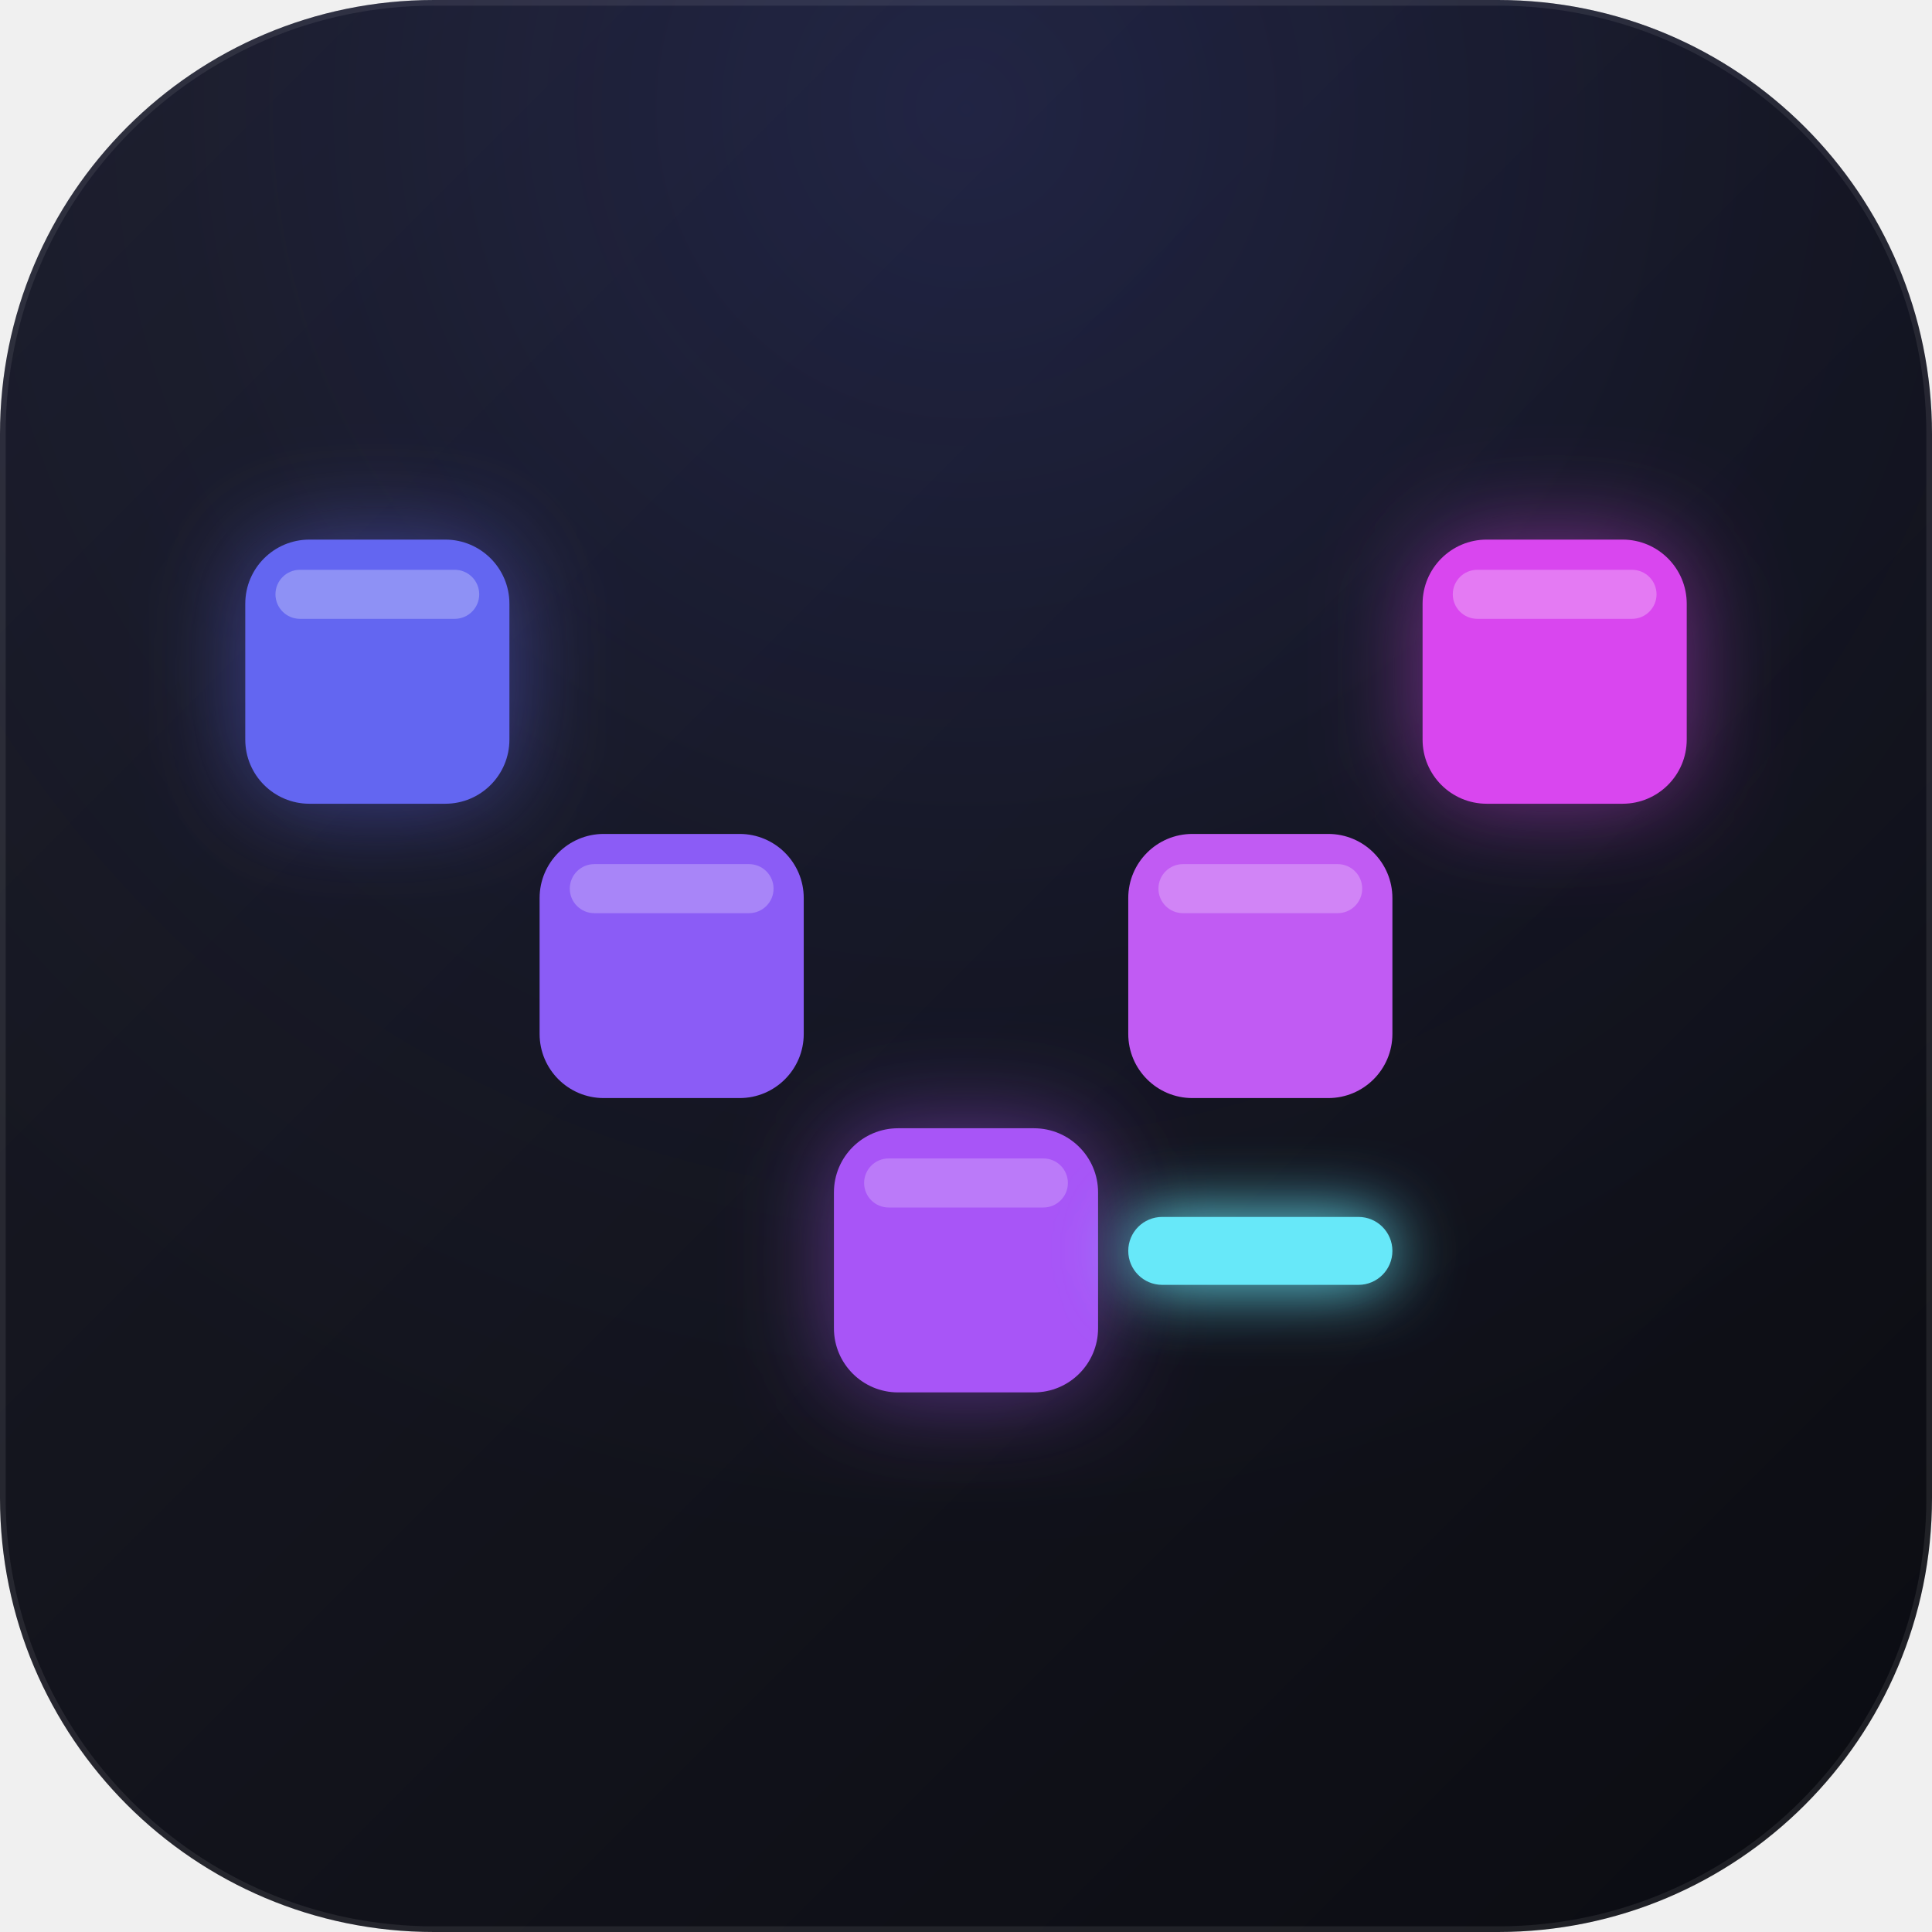
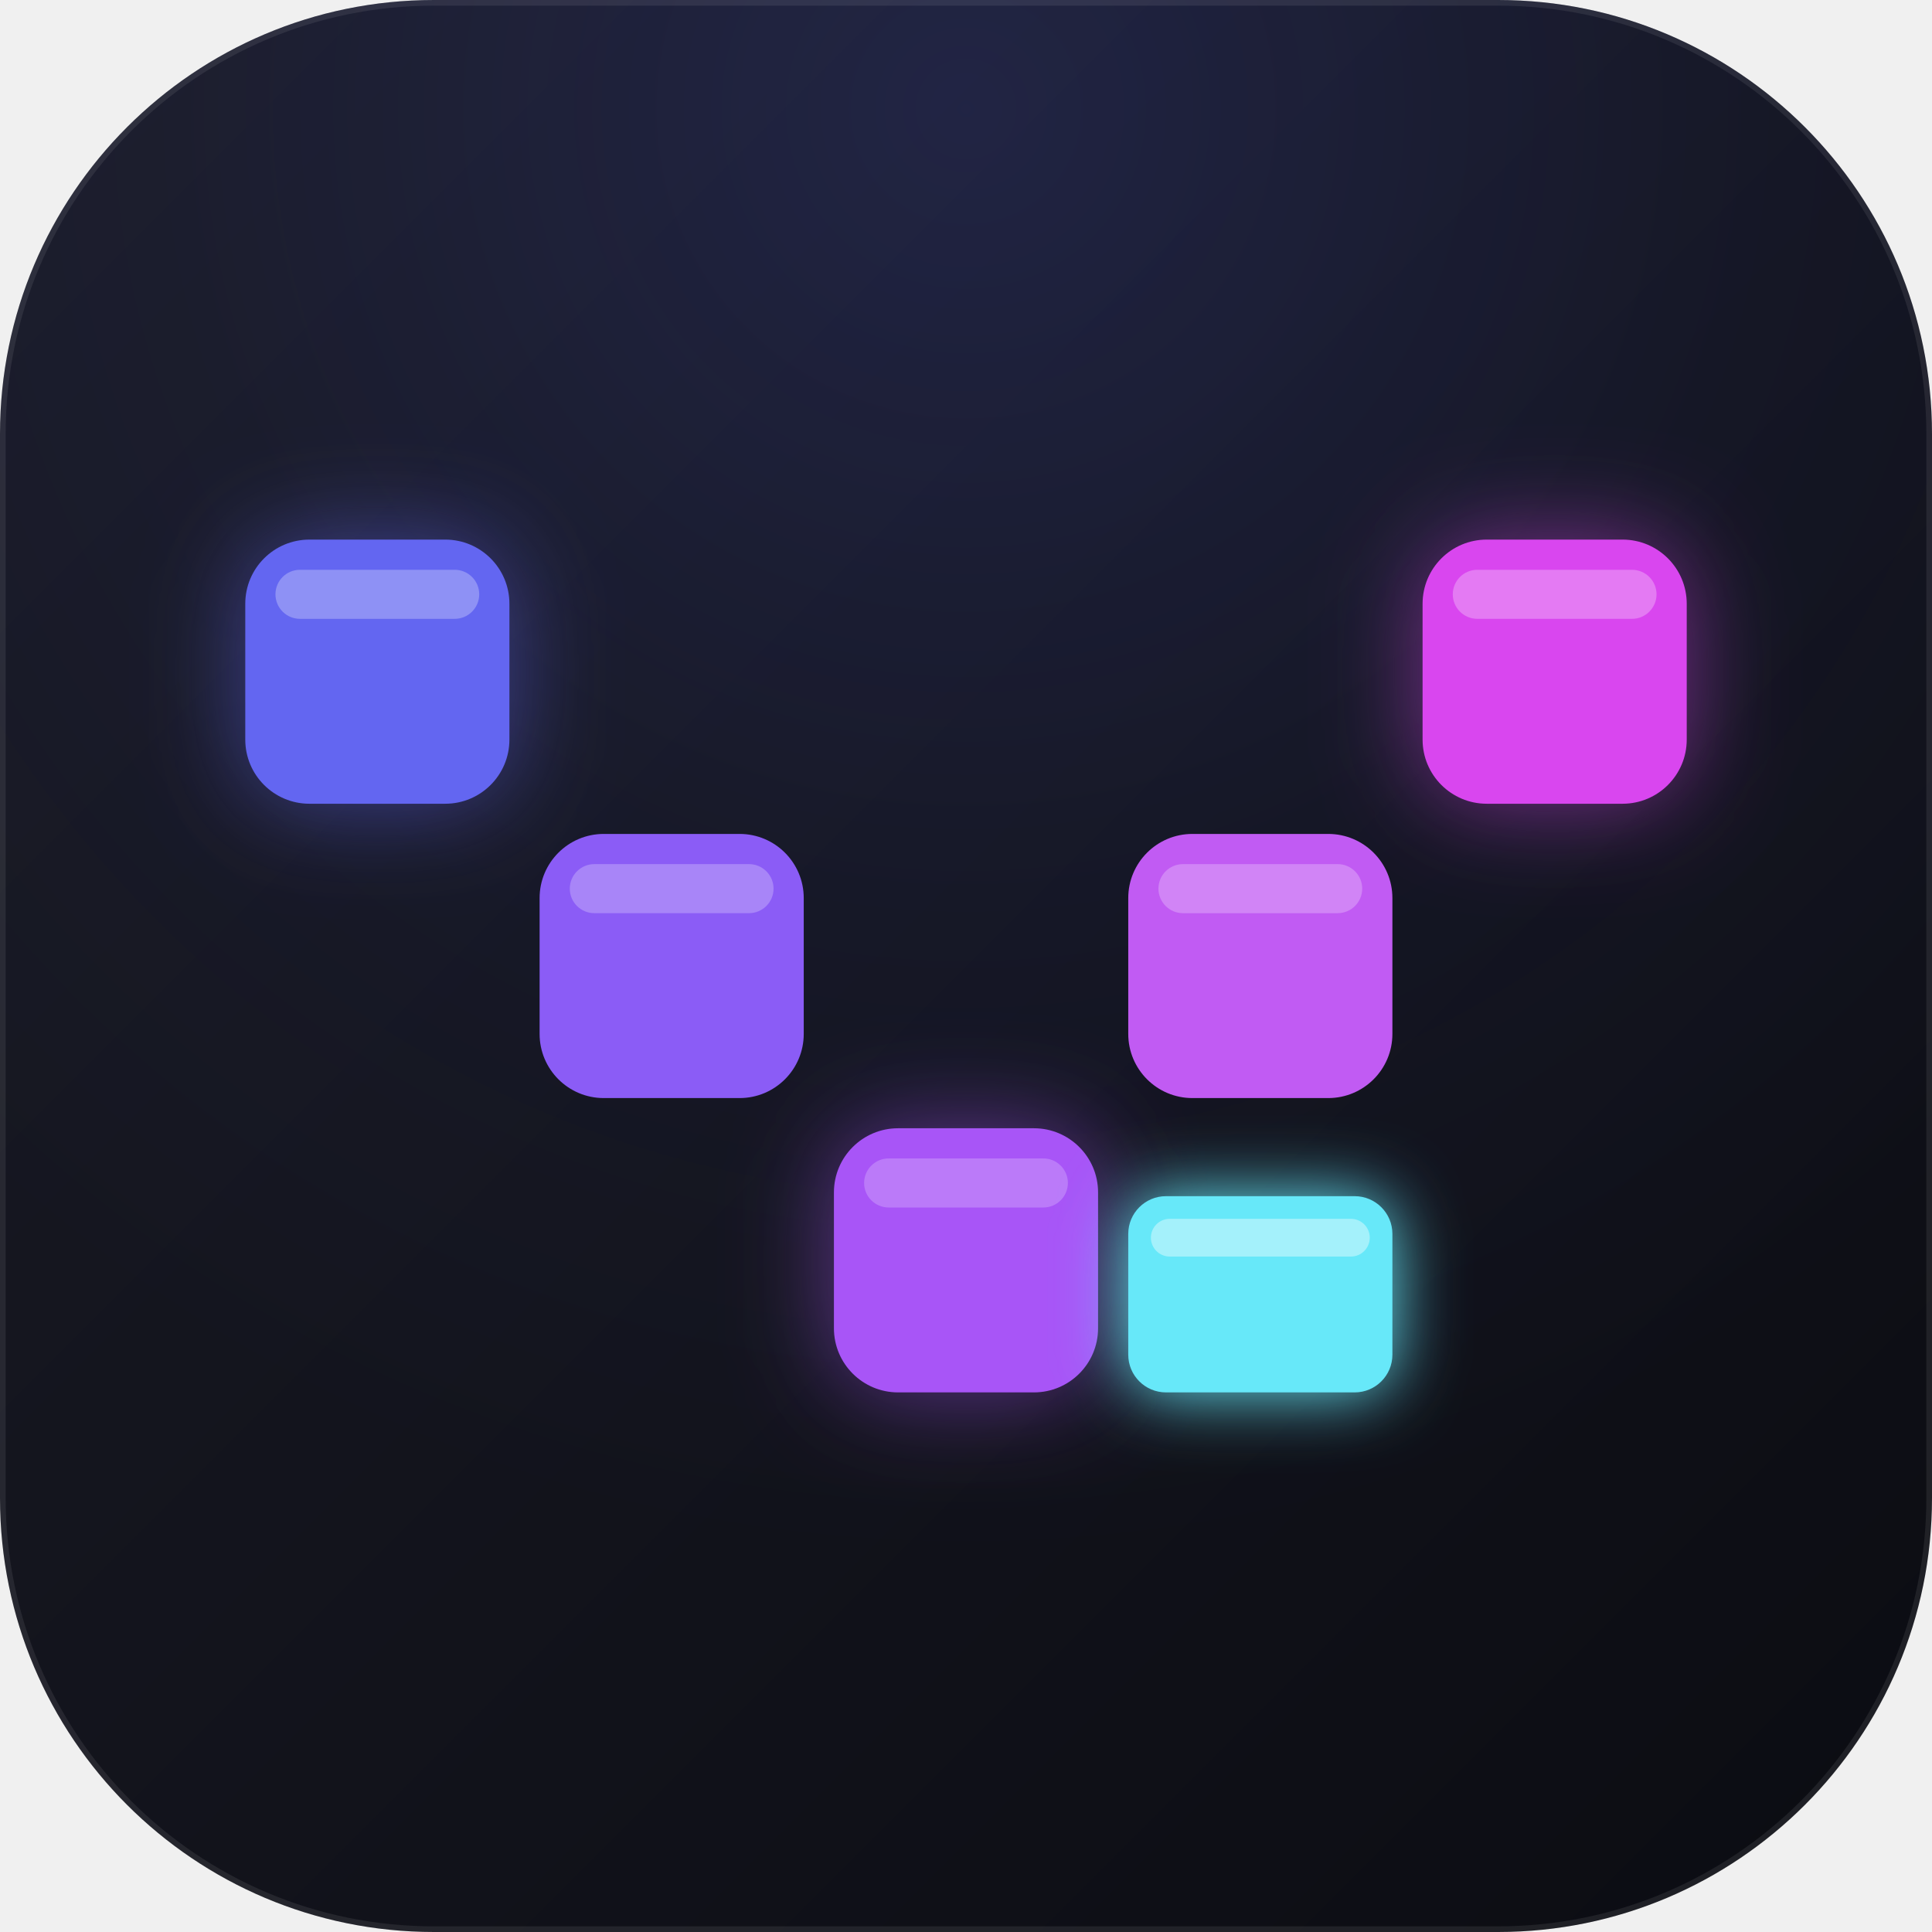
<svg xmlns="http://www.w3.org/2000/svg" viewBox="0 0 1024 1024" width="1024" height="1024">
  <defs>
    <linearGradient id="bg" x1="0" y1="0" x2="1" y2="1">
      <stop offset="0" stop-color="#1A1B26" />
      <stop offset="1" stop-color="#0B0C12" />
    </linearGradient>
    <radialGradient id="sheen" cx="0.5" cy="0.06" r="0.75">
      <stop offset="0" stop-color="#5B6CFF" stop-opacity="0.16" />
      <stop offset="0.55" stop-color="#5B6CFF" stop-opacity="0.045" />
      <stop offset="1" stop-color="#5B6CFF" stop-opacity="0" />
    </radialGradient>
    <filter id="blockGlow" x="-50%" y="-50%" width="200%" height="200%">
      <feGaussianBlur stdDeviation="26" />
    </filter>
    <filter id="cursorGlow" x="-120%" y="-120%" width="340%" height="340%">
      <feGaussianBlur stdDeviation="18" />
    </filter>
  </defs>
  <rect width="1024" height="1024" rx="230" fill="url(#bg)" />
  <rect width="1024" height="1024" rx="230" fill="url(#sheen)" />
  <rect x="1.5" y="1.5" width="1021" height="1021" rx="228.5" fill="none" stroke="#FFFFFF" stroke-opacity="0.08" stroke-width="3" />
  <g filter="url(#blockGlow)" opacity="0.5">
    <rect x="130" y="286" width="140" height="140" rx="34" fill="#6366F1" />
    <rect x="754" y="286" width="140" height="140" rx="34" fill="#D946EF" />
    <rect x="442" y="598" width="140" height="140" rx="34" fill="#A855F7" />
  </g>
  <rect x="130" y="286" width="140" height="140" rx="34" fill="#6366F1" />
  <rect x="754" y="286" width="140" height="140" rx="34" fill="#D946EF" />
  <rect x="286" y="442" width="140" height="140" rx="34" fill="#8B5CF6" />
  <rect x="598" y="442" width="140" height="140" rx="34" fill="#C15BF3" />
  <rect x="442" y="598" width="140" height="140" rx="34" fill="#A855F7" />
  <g fill="#FFFFFF">
    <rect x="146" y="302" width="108" height="26" rx="13" opacity="0.28" />
    <rect x="770" y="302" width="108" height="26" rx="13" opacity="0.28" />
    <rect x="302" y="458" width="108" height="26" rx="13" opacity="0.25" />
    <rect x="614" y="458" width="108" height="26" rx="13" opacity="0.25" />
    <rect x="458" y="614" width="108" height="26" rx="13" opacity="0.22" />
  </g>
-   <rect x="598" y="645" width="140" height="36" rx="18" fill="#67E8F9" filter="url(#cursorGlow)" />
-   <rect x="598" y="645" width="140" height="36" rx="18" fill="#67E8F9" />
+   <rect x="598" y="634" width="140" height="104" rx="20" fill="#67E8F9" filter="url(#cursorGlow)" />
+   <rect x="598" y="634" width="140" height="104" rx="20" fill="#67E8F9" />
+   <rect x="610" y="646" width="116" height="20" rx="10" fill="#FFFFFF" opacity="0.4" />
</svg>
